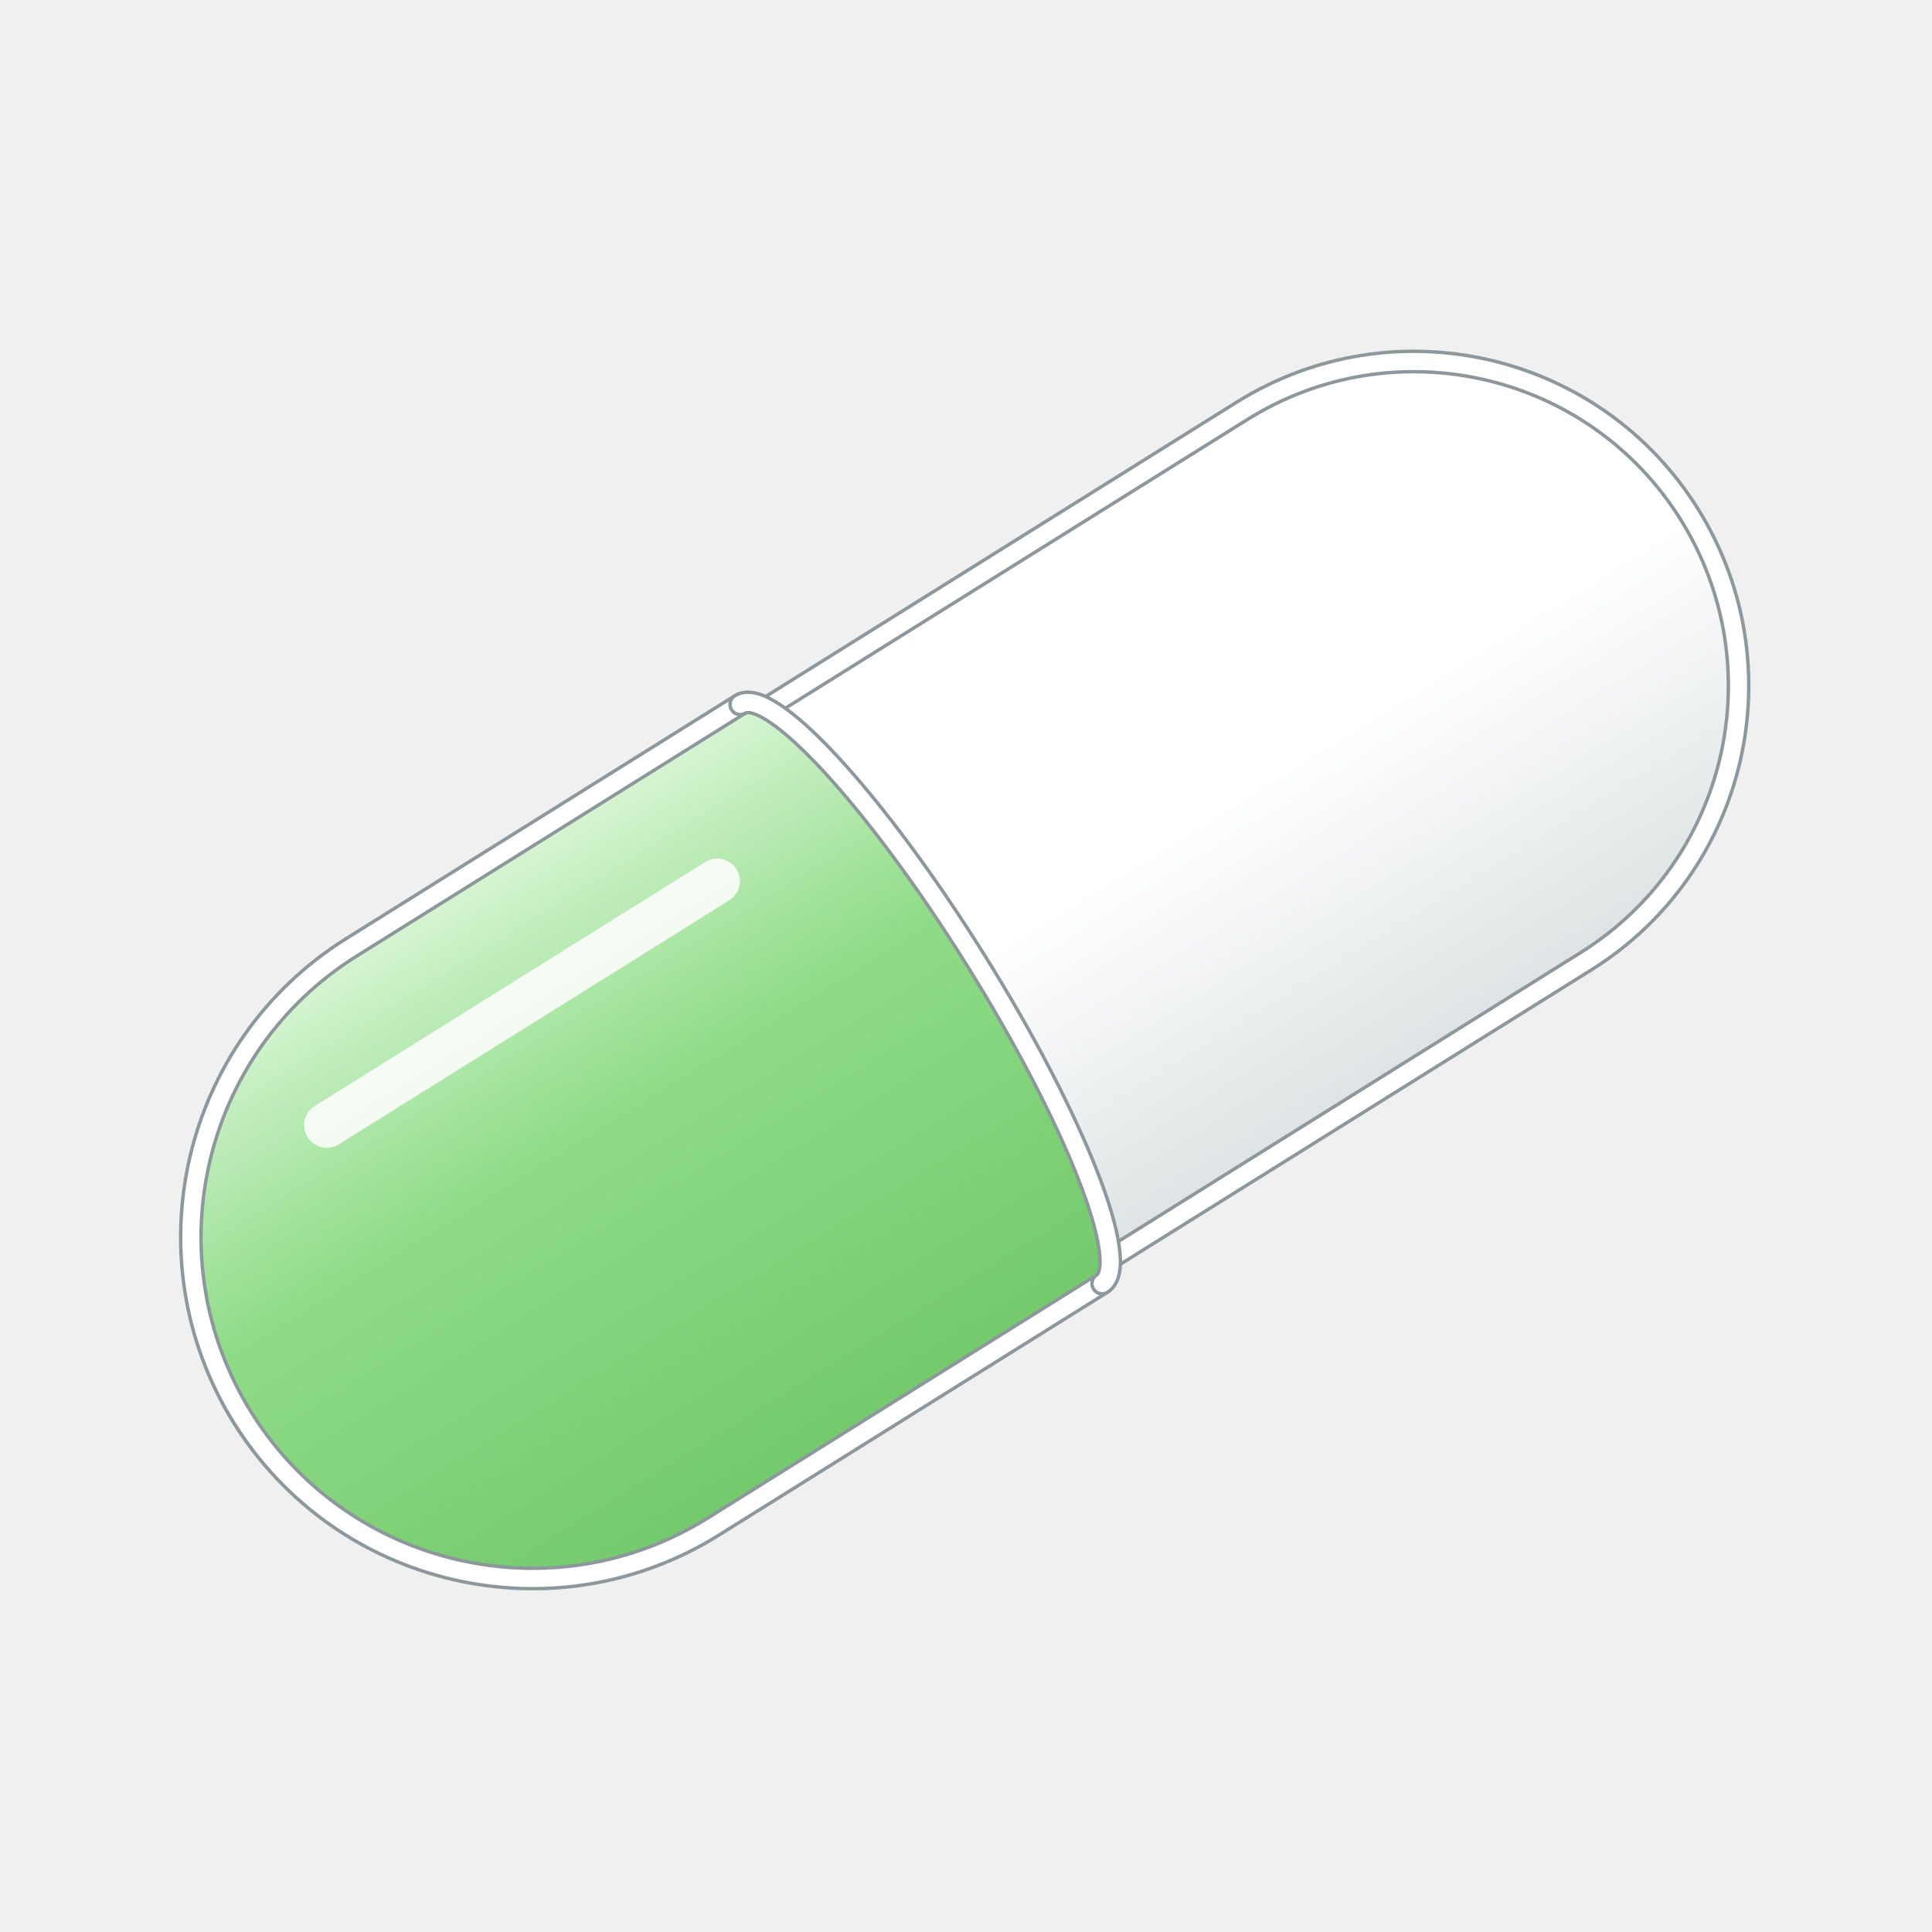
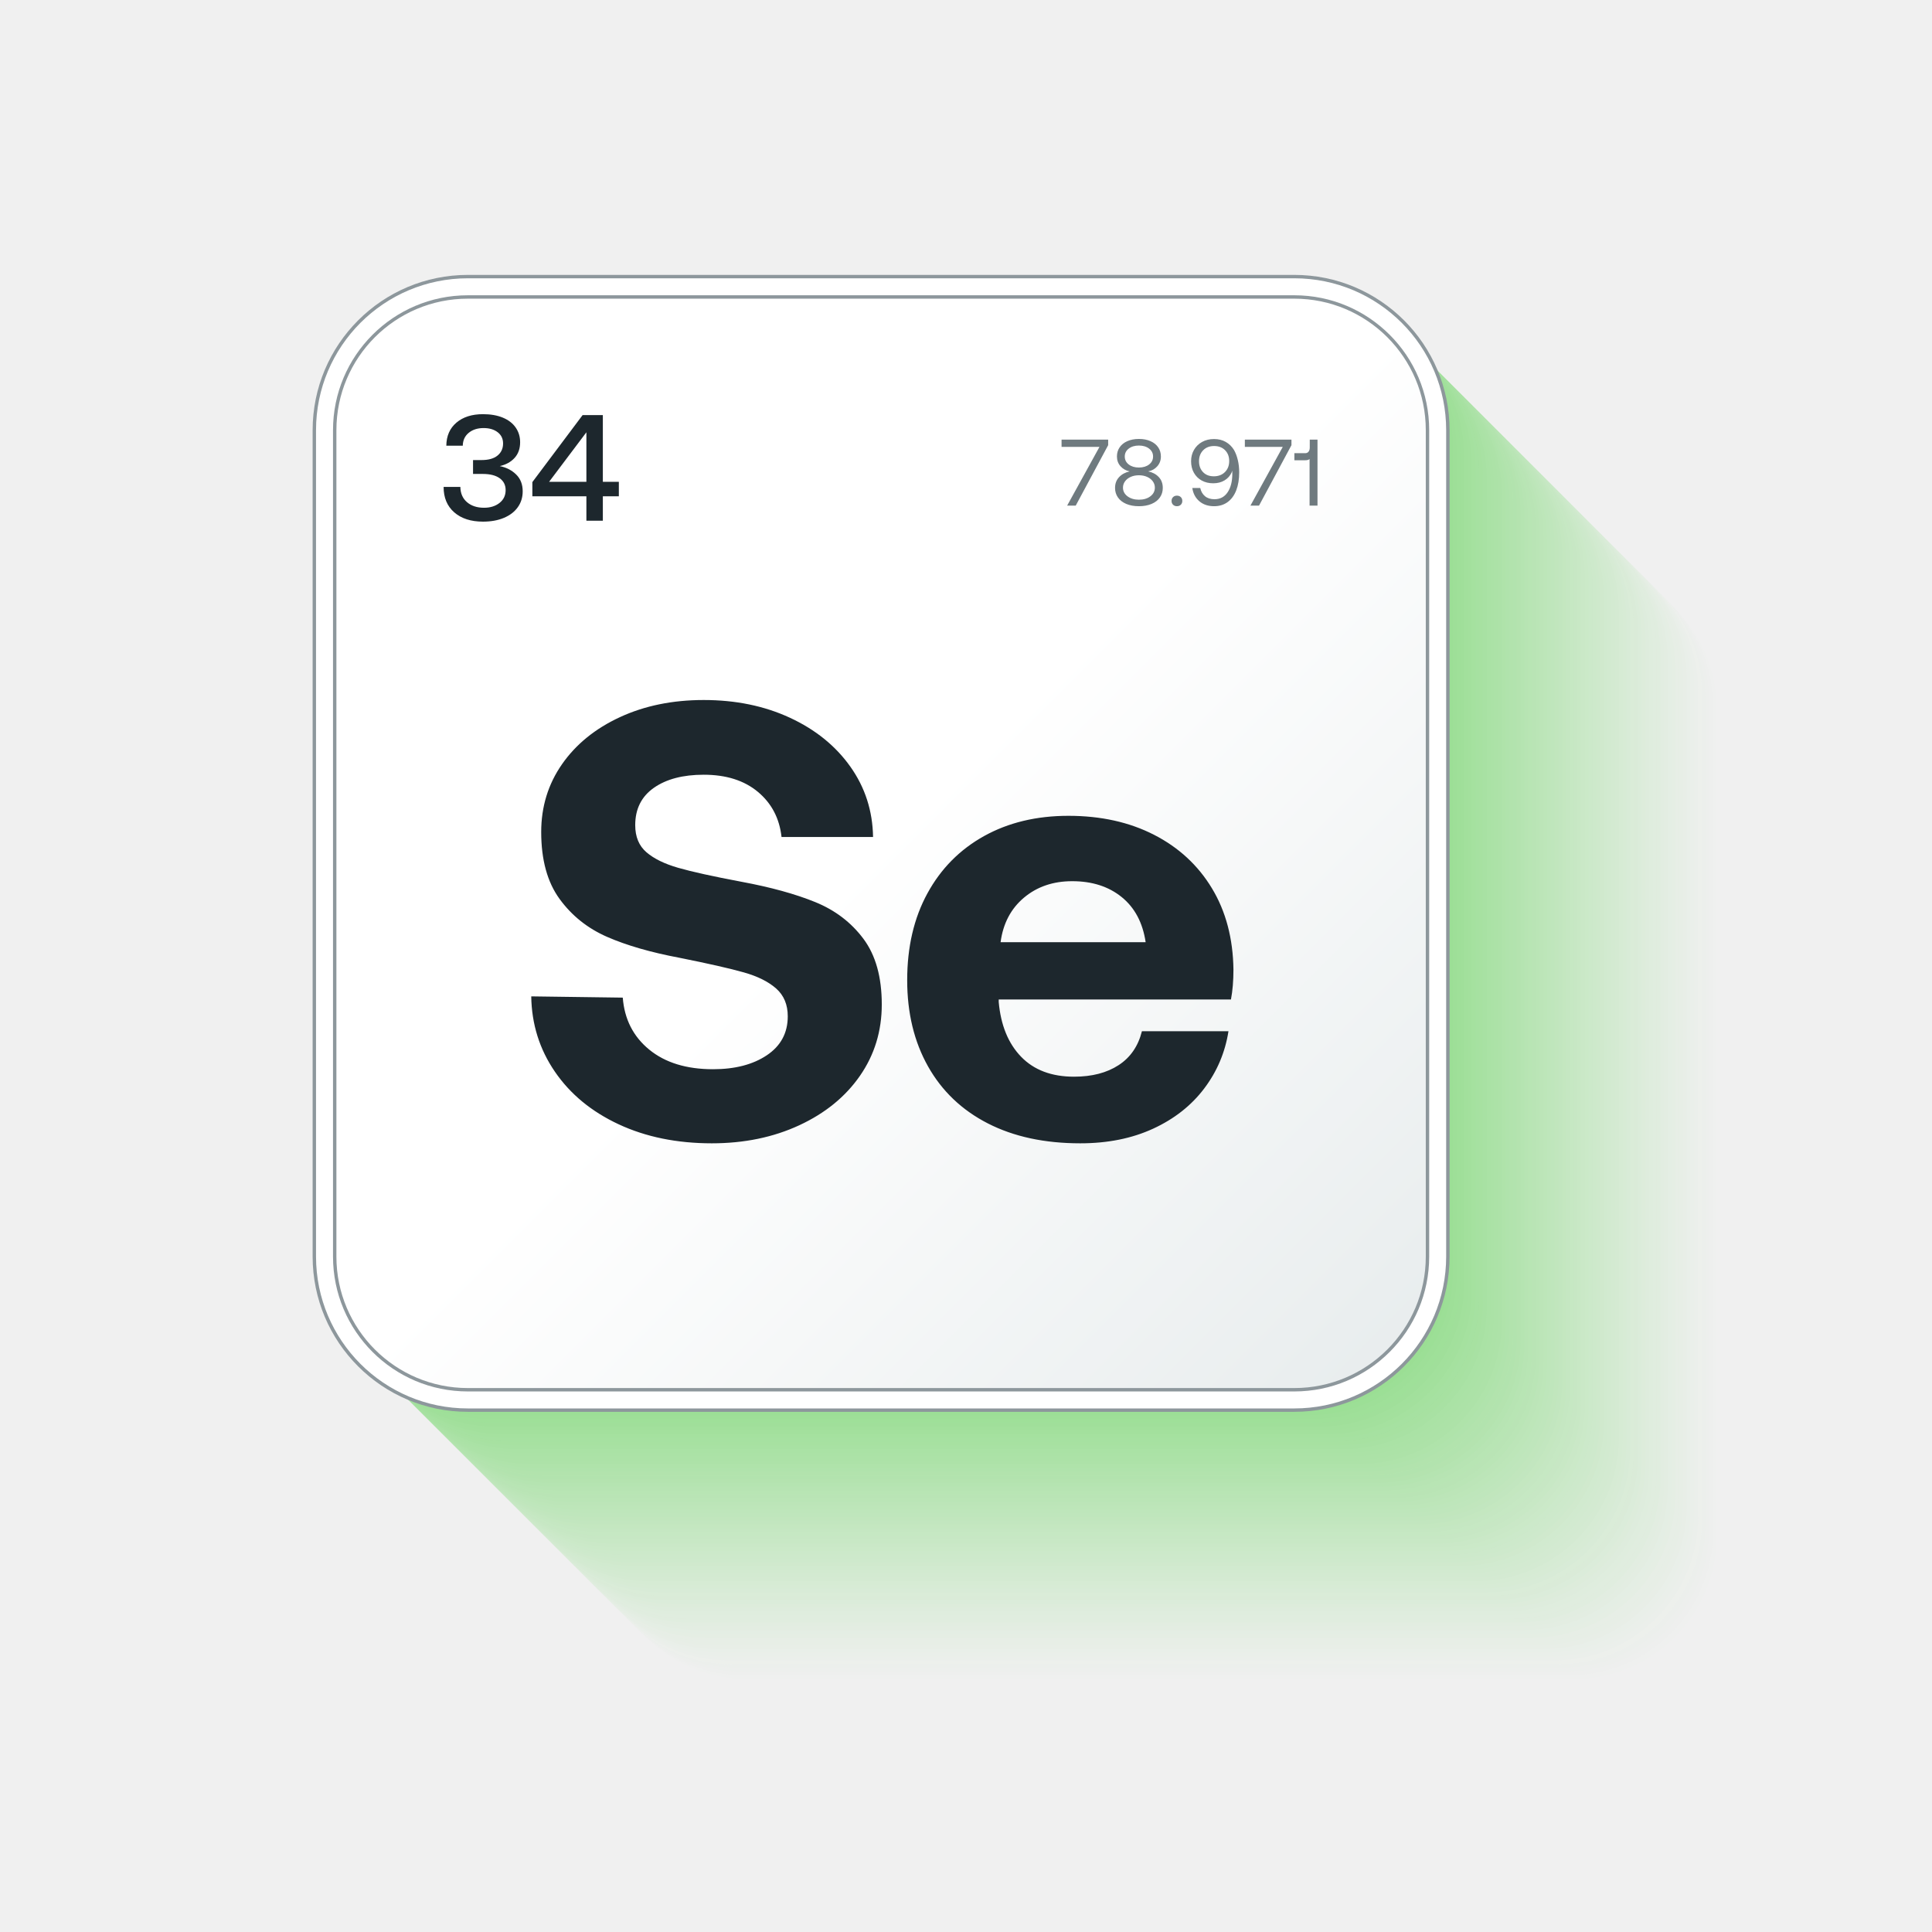
<svg xmlns="http://www.w3.org/2000/svg" viewBox="0 0 1024 1024" width="1024" height="1024">
  <defs>
-     <linearGradient id="body" x1="0" y1="0" x2="0" y2="1">
-       <stop offset="0" stop-color="#ffffff" />
+     <mask id="c0m" maskUnits="userSpaceOnUse" x="0" y="0" width="1024" height="1024">
+       <path d="M 398.0,302.0 H 836.0 A 76.0 76.0 0 0 1 912.0,378.0 V 816.0 A 76.0 76.0 0 0 1 836.0,892.0 H 398.0 A 76.0 76.0 0 0 1 322.0,816.0 V 378.0 A 76.0 76.0 0 0 1 398.0,302.0 Z" fill="rgb(0,0,0)" />
+       <path d="M 396.0,300.0 H 834.0 A 76.0 76.0 0 0 1 910.0,376.0 V 814.0 A 76.0 76.0 0 0 1 834.0,890.0 H 396.0 A 76.0 76.0 0 0 1 320.0,814.0 V 376.0 A 76.0 76.0 0 0 1 396.0,300.0 Z" fill="rgb(2,2,2)" />
+       <path d="M 394.0,298.0 H 832.0 A 76.0 76.0 0 0 1 908.0,374.0 V 812.0 A 76.0 76.0 0 0 1 832.0,888.0 H 394.0 A 76.0 76.0 0 0 1 318.0,812.0 V 374.0 A 76.0 76.0 0 0 1 394.0,298.0 Z" fill="rgb(4,4,4)" />
+       <path d="M 392.0,296.0 H 830.0 A 76.0 76.0 0 0 1 906.0,372.0 V 810.0 A 76.0 76.0 0 0 1 830.0,886.0 H 392.0 A 76.0 76.0 0 0 1 316.0,810.0 V 372.0 A 76.0 76.0 0 0 1 392.0,296.0 Z" fill="rgb(6,6,6)" />
+       <path d="M 390.0,294.0 H 828.0 A 76.0 76.0 0 0 1 904.0,370.0 V 808.0 A 76.0 76.0 0 0 1 828.0,884.0 H 390.0 A 76.0 76.0 0 0 1 314.0,808.0 V 370.0 A 76.0 76.0 0 0 1 390.0,294.0 Z" fill="rgb(8,8,8)" />
+       <path d="M 388.0,292.0 H 826.0 A 76.0 76.0 0 0 1 902.0,368.0 V 806.0 A 76.0 76.0 0 0 1 826.0,882.0 H 388.0 A 76.0 76.0 0 0 1 312.0,806.0 V 368.0 A 76.0 76.0 0 0 1 388.0,292.0 Z" fill="rgb(10,10,10)" />
+       <path d="M 386.0,290.0 H 824.0 A 76.0 76.0 0 0 1 900.0,366.0 V 804.0 A 76.0 76.0 0 0 1 824.0,880.0 H 386.0 A 76.0 76.0 0 0 1 310.0,804.0 V 366.0 A 76.0 76.0 0 0 1 386.0,290.0 Z" fill="rgb(13,13,13)" />
+       <path d="M 384.0,288.0 H 822.0 A 76.0 76.0 0 0 1 898.0,364.0 V 802.0 A 76.0 76.0 0 0 1 822.0,878.0 H 384.0 A 76.0 76.0 0 0 1 308.0,802.0 V 364.0 A 76.0 76.0 0 0 1 384.0,288.0 Z" fill="rgb(15,15,15)" />
+       <path d="M 382.0,286.0 H 820.0 A 76.0 76.0 0 0 1 896.0,362.0 V 800.0 A 76.0 76.0 0 0 1 820.0,876.0 H 382.0 A 76.0 76.0 0 0 1 306.0,800.0 V 362.0 A 76.0 76.0 0 0 1 382.0,286.0 Z" fill="rgb(18,18,18)" />
+       <path d="M 380.0,284.0 H 818.0 A 76.0 76.0 0 0 1 894.0,360.0 V 798.0 A 76.0 76.0 0 0 1 818.0,874.0 H 380.0 A 76.0 76.0 0 0 1 304.0,798.0 V 360.0 A 76.0 76.0 0 0 1 380.0,284.0 Z" fill="rgb(21,21,21)" />
+       <path d="M 378.0,282.0 H 816.0 A 76.0 76.0 0 0 1 892.0,358.0 V 796.0 A 76.0 76.0 0 0 1 816.0,872.0 H 378.0 A 76.0 76.0 0 0 1 302.0,796.0 V 358.0 A 76.0 76.0 0 0 1 378.0,282.0 Z" fill="rgb(23,23,23)" />
+       <path d="M 376.0,280.0 H 814.0 A 76.0 76.0 0 0 1 890.0,356.0 V 794.0 A 76.0 76.0 0 0 1 814.0,870.0 H 376.0 A 76.0 76.0 0 0 1 300.0,794.0 V 356.0 A 76.0 76.0 0 0 1 376.0,280.0 Z" fill="rgb(26,26,26)" />
+       <path d="M 374.0,278.0 H 812.0 A 76.0 76.0 0 0 1 888.0,354.0 V 792.0 A 76.0 76.0 0 0 1 812.0,868.0 H 374.0 A 76.0 76.0 0 0 1 298.0,792.0 V 354.0 A 76.0 76.0 0 0 1 374.0,278.0 Z" fill="rgb(29,29,29)" />
+       <path d="M 372.0,276.0 H 810.0 A 76.0 76.0 0 0 1 886.0,352.0 V 790.0 A 76.0 76.0 0 0 1 810.0,866.0 H 372.0 A 76.0 76.0 0 0 1 296.0,790.0 V 352.0 A 76.0 76.0 0 0 1 372.0,276.0 Z" fill="rgb(31,31,31)" />
+       <path d="M 370.0,274.0 H 808.0 A 76.0 76.0 0 0 1 884.0,350.0 V 788.0 A 76.0 76.0 0 0 1 808.0,864.0 H 370.0 A 76.0 76.0 0 0 1 294.0,788.0 V 350.0 A 76.0 76.0 0 0 1 370.0,274.0 Z" fill="rgb(34,34,34)" />
+       <path d="M 368.0,272.0 H 806.0 A 76.0 76.0 0 0 1 882.0,348.0 V 786.0 A 76.0 76.0 0 0 1 806.0,862.0 H 368.0 A 76.0 76.0 0 0 1 292.0,786.0 V 348.0 A 76.0 76.0 0 0 1 368.0,272.0 Z" fill="rgb(37,37,37)" />
+       <path d="M 366.0,270.0 H 804.0 A 76.0 76.0 0 0 1 880.0,346.0 V 784.0 A 76.0 76.0 0 0 1 804.0,860.0 H 366.0 A 76.0 76.0 0 0 1 290.0,784.0 V 346.0 A 76.0 76.0 0 0 1 366.0,270.0 Z" fill="rgb(40,40,40)" />
+       <path d="M 364.0,268.0 H 802.0 A 76.0 76.0 0 0 1 878.0,344.0 V 782.0 A 76.0 76.0 0 0 1 802.0,858.0 H 364.0 A 76.0 76.0 0 0 1 288.0,782.0 V 344.0 A 76.0 76.0 0 0 1 364.0,268.0 Z" fill="rgb(43,43,43)" />
+       <path d="M 362.0,266.0 H 800.0 A 76.0 76.0 0 0 1 876.0,342.0 V 780.0 A 76.0 76.0 0 0 1 800.0,856.0 H 362.0 A 76.0 76.0 0 0 1 286.0,780.0 V 342.0 A 76.0 76.0 0 0 1 362.0,266.0 Z" fill="rgb(46,46,46)" />
+       <path d="M 360.0,264.0 H 798.0 A 76.0 76.0 0 0 1 874.0,340.0 V 778.0 A 76.0 76.0 0 0 1 798.0,854.0 H 360.0 A 76.0 76.0 0 0 1 284.0,778.0 V 340.0 A 76.0 76.0 0 0 1 360.0,264.0 Z" fill="rgb(48,48,48)" />
+       <path d="M 358.0,262.0 H 796.0 A 76.0 76.0 0 0 1 872.0,338.0 V 776.0 A 76.0 76.0 0 0 1 796.0,852.0 H 358.0 A 76.0 76.0 0 0 1 282.0,776.0 V 338.0 A 76.0 76.0 0 0 1 358.0,262.0 Z" fill="rgb(51,51,51)" />
+       <path d="M 356.0,260.0 H 794.0 A 76.0 76.0 0 0 1 870.0,336.0 V 774.0 A 76.0 76.0 0 0 1 794.0,850.0 H 356.0 A 76.0 76.0 0 0 1 280.0,774.0 V 336.0 A 76.0 76.0 0 0 1 356.0,260.0 Z" fill="rgb(54,54,54)" />
+       <path d="M 354.0,258.0 H 792.0 A 76.0 76.0 0 0 1 868.0,334.0 V 772.0 A 76.0 76.0 0 0 1 792.0,848.0 H 354.0 A 76.0 76.0 0 0 1 278.0,772.0 V 334.0 A 76.0 76.0 0 0 1 354.0,258.0 Z" fill="rgb(57,57,57)" />
+       <path d="M 352.0,256.0 H 790.0 A 76.0 76.0 0 0 1 866.0,332.0 V 770.0 A 76.0 76.0 0 0 1 790.0,846.0 H 352.0 A 76.0 76.0 0 0 1 276.0,770.0 V 332.0 A 76.0 76.0 0 0 1 352.0,256.0 Z" fill="rgb(60,60,60)" />
+       <path d="M 350.0,254.0 H 788.0 A 76.0 76.0 0 0 1 864.0,330.0 V 768.0 A 76.0 76.0 0 0 1 788.0,844.0 H 350.0 A 76.0 76.0 0 0 1 274.0,768.0 V 330.0 A 76.0 76.0 0 0 1 350.0,254.0 Z" fill="rgb(63,63,63)" />
+       <path d="M 348.0,252.0 H 786.0 A 76.0 76.0 0 0 1 862.0,328.0 V 766.0 A 76.0 76.0 0 0 1 786.0,842.0 H 348.0 A 76.0 76.0 0 0 1 272.0,766.0 V 328.0 A 76.0 76.0 0 0 1 348.0,252.0 Z" fill="rgb(66,66,66)" />
+       <path d="M 346.0,250.0 H 784.0 A 76.0 76.0 0 0 1 860.0,326.0 V 764.0 A 76.0 76.0 0 0 1 784.0,840.0 H 346.0 A 76.0 76.0 0 0 1 270.0,764.0 V 326.0 A 76.0 76.0 0 0 1 346.0,250.0 Z" fill="rgb(69,69,69)" />
+       <path d="M 344.0,248.0 H 782.0 A 76.0 76.0 0 0 1 858.0,324.0 V 762.0 A 76.0 76.0 0 0 1 782.0,838.0 H 344.0 A 76.0 76.0 0 0 1 268.0,762.0 V 324.0 A 76.0 76.0 0 0 1 344.0,248.0 Z" fill="rgb(73,73,73)" />
+       <path d="M 342.0,246.0 H 780.0 A 76.0 76.0 0 0 1 856.0,322.0 V 760.0 A 76.0 76.0 0 0 1 780.0,836.0 H 342.0 A 76.0 76.0 0 0 1 266.0,760.0 V 322.0 A 76.0 76.0 0 0 1 342.0,246.0 Z" fill="rgb(76,76,76)" />
+       <path d="M 340.0,244.0 H 778.0 A 76.0 76.0 0 0 1 854.0,320.0 V 758.0 A 76.0 76.0 0 0 1 778.0,834.0 H 340.0 A 76.0 76.0 0 0 1 264.0,758.0 V 320.0 A 76.0 76.0 0 0 1 340.0,244.0 Z" fill="rgb(79,79,79)" />
+       <path d="M 338.0,242.0 H 776.0 A 76.0 76.0 0 0 1 852.0,318.0 V 756.0 A 76.0 76.0 0 0 1 776.0,832.0 H 338.0 A 76.0 76.0 0 0 1 262.0,756.0 V 318.0 A 76.0 76.0 0 0 1 338.0,242.0 Z" fill="rgb(82,82,82)" />
+       <path d="M 336.0,240.0 H 774.0 A 76.0 76.0 0 0 1 850.0,316.0 V 754.0 A 76.0 76.0 0 0 1 774.0,830.0 H 336.0 A 76.0 76.0 0 0 1 260.0,754.0 V 316.0 A 76.0 76.0 0 0 1 336.0,240.0 Z" fill="rgb(85,85,85)" />
+       <path d="M 334.0,238.0 H 772.0 A 76.0 76.0 0 0 1 848.0,314.0 V 752.0 A 76.0 76.0 0 0 1 772.0,828.0 H 334.0 A 76.0 76.0 0 0 1 258.0,752.0 V 314.0 A 76.0 76.0 0 0 1 334.0,238.0 Z" fill="rgb(88,88,88)" />
+       <path d="M 332.0,236.0 H 770.0 A 76.0 76.0 0 0 1 846.0,312.0 V 750.0 A 76.0 76.0 0 0 1 770.0,826.0 H 332.0 A 76.0 76.0 0 0 1 256.0,750.0 V 312.0 A 76.0 76.0 0 0 1 332.0,236.0 Z" fill="rgb(91,91,91)" />
+       <path d="M 330.0,234.0 H 768.0 A 76.0 76.0 0 0 1 844.0,310.0 V 748.0 A 76.0 76.0 0 0 1 768.0,824.0 H 330.0 A 76.0 76.0 0 0 1 254.0,748.0 V 310.0 A 76.0 76.0 0 0 1 330.0,234.0 Z" fill="rgb(95,95,95)" />
+       <path d="M 328.0,232.0 H 766.0 A 76.0 76.0 0 0 1 842.0,308.0 V 746.0 A 76.0 76.0 0 0 1 766.0,822.0 H 328.0 A 76.0 76.0 0 0 1 252.0,746.0 V 308.0 A 76.0 76.0 0 0 1 328.0,232.0 Z" fill="rgb(98,98,98)" />
+       <path d="M 326.0,230.0 H 764.0 A 76.0 76.0 0 0 1 840.0,306.0 V 744.0 A 76.0 76.0 0 0 1 764.0,820.0 H 326.0 A 76.0 76.0 0 0 1 250.0,744.0 V 306.0 A 76.0 76.0 0 0 1 326.0,230.0 Z" fill="rgb(101,101,101)" />
+       <path d="M 324.0,228.0 H 762.0 A 76.0 76.0 0 0 1 838.0,304.0 V 742.0 A 76.0 76.0 0 0 1 762.0,818.0 H 324.0 A 76.0 76.0 0 0 1 248.0,742.0 V 304.0 A 76.0 76.0 0 0 1 324.0,228.0 Z" fill="rgb(104,104,104)" />
+       <path d="M 322.0,226.0 H 760.0 A 76.0 76.0 0 0 1 836.0,302.0 V 740.0 A 76.0 76.0 0 0 1 760.0,816.0 H 322.0 A 76.0 76.0 0 0 1 246.0,740.0 V 302.0 A 76.0 76.0 0 0 1 322.0,226.0 Z" fill="rgb(108,108,108)" />
+       <path d="M 320.0,224.0 H 758.0 A 76.0 76.0 0 0 1 834.0,300.0 V 738.0 A 76.0 76.0 0 0 1 758.0,814.0 H 320.0 A 76.0 76.0 0 0 1 244.0,738.0 V 300.0 A 76.0 76.0 0 0 1 320.0,224.0 Z" fill="rgb(111,111,111)" />
+       <path d="M 318.0,222.0 H 756.0 A 76.0 76.0 0 0 1 832.0,298.0 V 736.0 A 76.0 76.0 0 0 1 756.0,812.0 H 318.0 A 76.0 76.0 0 0 1 242.0,736.0 V 298.0 A 76.0 76.0 0 0 1 318.0,222.0 Z" fill="rgb(114,114,114)" />
+       <path d="M 316.0,220.0 H 754.0 A 76.0 76.0 0 0 1 830.0,296.0 V 734.0 A 76.0 76.0 0 0 1 754.0,810.0 H 316.0 A 76.0 76.0 0 0 1 240.0,734.0 V 296.0 A 76.0 76.0 0 0 1 316.0,220.0 Z" fill="rgb(117,117,117)" />
+       <path d="M 314.0,218.0 H 752.0 A 76.0 76.0 0 0 1 828.0,294.0 V 732.0 A 76.0 76.0 0 0 1 752.0,808.0 H 314.0 A 76.0 76.0 0 0 1 238.0,732.0 V 294.0 A 76.0 76.0 0 0 1 314.0,218.0 Z" fill="rgb(121,121,121)" />
+       <path d="M 312.0,216.0 H 750.0 A 76.0 76.0 0 0 1 826.0,292.0 V 730.0 A 76.0 76.0 0 0 1 750.0,806.0 H 312.0 A 76.0 76.0 0 0 1 236.0,730.0 V 292.0 A 76.0 76.0 0 0 1 312.0,216.0 Z" fill="rgb(124,124,124)" />
+       <path d="M 310.0,214.0 H 748.0 A 76.0 76.0 0 0 1 824.0,290.0 V 728.0 A 76.0 76.0 0 0 1 748.0,804.0 H 310.0 A 76.0 76.0 0 0 1 234.0,728.0 V 290.0 A 76.0 76.0 0 0 1 310.0,214.0 Z" fill="rgb(127,127,127)" />
+       <path d="M 308.0,212.0 H 746.0 A 76.0 76.0 0 0 1 822.0,288.0 V 726.0 A 76.0 76.0 0 0 1 746.0,802.0 H 308.0 A 76.0 76.0 0 0 1 232.0,726.0 V 288.0 A 76.0 76.0 0 0 1 308.0,212.0 Z" fill="rgb(131,131,131)" />
+       <path d="M 306.0,210.0 H 744.0 A 76.0 76.0 0 0 1 820.0,286.0 V 724.0 A 76.0 76.0 0 0 1 744.0,800.0 H 306.0 A 76.0 76.0 0 0 1 230.0,724.0 V 286.0 A 76.0 76.0 0 0 1 306.0,210.0 Z" fill="rgb(134,134,134)" />
+       <path d="M 304.0,208.0 H 742.0 A 76.0 76.0 0 0 1 818.0,284.0 V 722.0 A 76.0 76.0 0 0 1 742.0,798.0 H 304.0 A 76.0 76.0 0 0 1 228.0,722.0 V 284.0 A 76.0 76.0 0 0 1 304.0,208.0 Z" fill="rgb(137,137,137)" />
+       <path d="M 302.0,206.0 H 740.0 A 76.0 76.0 0 0 1 816.0,282.0 V 720.0 A 76.0 76.0 0 0 1 740.0,796.0 H 302.0 A 76.0 76.0 0 0 1 226.0,720.0 V 282.0 A 76.0 76.0 0 0 1 302.0,206.0 Z" fill="rgb(141,141,141)" />
+       <path d="M 300.0,204.0 H 738.0 A 76.0 76.0 0 0 1 814.0,280.0 V 718.0 A 76.0 76.0 0 0 1 738.0,794.0 H 300.0 A 76.0 76.0 0 0 1 224.0,718.0 V 280.0 A 76.0 76.0 0 0 1 300.0,204.0 Z" fill="rgb(144,144,144)" />
+       <path d="M 298.0,202.0 H 736.0 A 76.0 76.0 0 0 1 812.0,278.0 V 716.0 A 76.0 76.0 0 0 1 736.0,792.0 H 298.0 A 76.0 76.0 0 0 1 222.0,716.0 V 278.0 A 76.0 76.0 0 0 1 298.0,202.0 Z" fill="rgb(147,147,147)" />
+       <path d="M 296.0,200.0 H 734.0 A 76.0 76.0 0 0 1 810.0,276.0 V 714.0 A 76.0 76.0 0 0 1 734.0,790.0 H 296.0 A 76.0 76.0 0 0 1 220.0,714.0 V 276.0 A 76.0 76.0 0 0 1 296.0,200.0 Z" fill="rgb(151,151,151)" />
+       <path d="M 294.0,198.0 H 732.0 A 76.0 76.0 0 0 1 808.0,274.0 V 712.0 A 76.0 76.0 0 0 1 732.0,788.0 H 294.0 A 76.0 76.0 0 0 1 218.0,712.0 V 274.0 A 76.0 76.0 0 0 1 294.0,198.0 Z" fill="rgb(154,154,154)" />
+       <path d="M 292.0,196.0 H 730.0 A 76.0 76.0 0 0 1 806.0,272.0 V 710.0 A 76.0 76.0 0 0 1 730.0,786.0 H 292.0 A 76.0 76.0 0 0 1 216.0,710.0 V 272.0 A 76.0 76.0 0 0 1 292.0,196.0 Z" fill="rgb(158,158,158)" />
+       <path d="M 290.0,194.0 H 728.0 A 76.0 76.0 0 0 1 804.0,270.0 V 708.0 A 76.0 76.0 0 0 1 728.0,784.0 H 290.0 A 76.0 76.0 0 0 1 214.0,708.0 V 270.0 A 76.0 76.0 0 0 1 290.0,194.0 Z" fill="rgb(161,161,161)" />
+       <path d="M 288.0,192.0 H 726.0 A 76.0 76.0 0 0 1 802.0,268.0 V 706.0 A 76.0 76.0 0 0 1 726.0,782.0 H 288.0 A 76.0 76.0 0 0 1 212.0,706.0 V 268.0 A 76.0 76.0 0 0 1 288.0,192.0 Z" fill="rgb(164,164,164)" />
+       <path d="M 286.0,190.0 H 724.0 A 76.0 76.0 0 0 1 800.0,266.0 V 704.0 A 76.0 76.0 0 0 1 724.0,780.0 H 286.0 A 76.0 76.0 0 0 1 210.0,704.0 V 266.0 A 76.0 76.0 0 0 1 286.0,190.0 Z" fill="rgb(168,168,168)" />
+       <path d="M 284.0,188.0 H 722.0 A 76.0 76.0 0 0 1 798.0,264.0 V 702.0 A 76.0 76.0 0 0 1 722.0,778.0 H 284.0 A 76.0 76.0 0 0 1 208.0,702.0 V 264.0 A 76.0 76.0 0 0 1 284.0,188.0 Z" fill="rgb(171,171,171)" />
+       <path d="M 282.0,186.0 H 720.0 A 76.0 76.0 0 0 1 796.0,262.0 V 700.0 A 76.0 76.0 0 0 1 720.0,776.0 H 282.0 A 76.0 76.0 0 0 1 206.0,700.0 V 262.0 A 76.0 76.0 0 0 1 282.0,186.0 Z" fill="rgb(175,175,175)" />
+       <path d="M 280.0,184.0 H 718.0 A 76.0 76.0 0 0 1 794.0,260.0 V 698.0 A 76.0 76.0 0 0 1 718.0,774.0 H 280.0 A 76.0 76.0 0 0 1 204.0,698.0 V 260.0 A 76.0 76.0 0 0 1 280.0,184.0 Z" fill="rgb(178,178,178)" />
+       <path d="M 278.0,182.0 H 716.0 A 76.0 76.0 0 0 1 792.0,258.0 V 696.0 A 76.0 76.0 0 0 1 716.0,772.0 H 278.0 A 76.0 76.0 0 0 1 202.0,696.0 V 258.0 A 76.0 76.0 0 0 1 278.0,182.0 Z" fill="rgb(182,182,182)" />
+       <path d="M 276.0,180.0 H 714.0 A 76.0 76.0 0 0 1 790.0,256.0 V 694.0 A 76.0 76.0 0 0 1 714.0,770.0 H 276.0 A 76.0 76.0 0 0 1 200.0,694.0 V 256.0 A 76.0 76.0 0 0 1 276.0,180.0 Z" fill="rgb(185,185,185)" />
+       <path d="M 274.0,178.0 H 712.0 A 76.0 76.0 0 0 1 788.0,254.0 V 692.0 A 76.0 76.0 0 0 1 712.0,768.0 H 274.0 A 76.0 76.0 0 0 1 198.0,692.0 V 254.0 A 76.0 76.0 0 0 1 274.0,178.0 Z" fill="rgb(189,189,189)" />
+       <path d="M 272.0,176.0 H 710.0 A 76.0 76.0 0 0 1 786.0,252.0 V 690.0 A 76.0 76.0 0 0 1 710.0,766.0 H 272.0 A 76.0 76.0 0 0 1 196.0,690.0 V 252.0 A 76.0 76.0 0 0 1 272.0,176.0 Z" fill="rgb(192,192,192)" />
+       <path d="M 270.0,174.0 H 708.0 A 76.0 76.0 0 0 1 784.0,250.0 V 688.0 A 76.0 76.0 0 0 1 708.0,764.0 H 270.0 A 76.0 76.0 0 0 1 194.0,688.0 V 250.0 A 76.0 76.0 0 0 1 270.0,174.0 Z" fill="rgb(196,196,196)" />
+       <path d="M 268.0,172.0 H 706.0 A 76.0 76.0 0 0 1 782.0,248.0 V 686.0 A 76.0 76.0 0 0 1 706.0,762.0 H 268.0 A 76.0 76.0 0 0 1 192.0,686.0 V 248.0 A 76.0 76.0 0 0 1 268.0,172.0 Z" fill="rgb(199,199,199)" />
+       <path d="M 266.0,170.0 H 704.0 A 76.0 76.0 0 0 1 780.0,246.0 V 684.0 A 76.0 76.0 0 0 1 704.0,760.0 H 266.0 A 76.0 76.0 0 0 1 190.0,684.0 V 246.0 A 76.0 76.0 0 0 1 266.0,170.0 Z" fill="rgb(203,203,203)" />
+       <path d="M 264.0,168.0 H 702.0 A 76.0 76.0 0 0 1 778.0,244.0 V 682.0 A 76.0 76.0 0 0 1 702.0,758.0 H 264.0 A 76.0 76.0 0 0 1 188.0,682.0 V 244.0 A 76.0 76.0 0 0 1 264.0,168.0 Z" fill="rgb(206,206,206)" />
+       <path d="M 262.0,166.0 H 700.0 A 76.0 76.0 0 0 1 776.0,242.0 V 680.0 A 76.0 76.0 0 0 1 700.0,756.0 H 262.0 A 76.0 76.0 0 0 1 186.0,680.0 V 242.0 A 76.0 76.0 0 0 1 262.0,166.0 Z" fill="rgb(210,210,210)" />
+       <path d="M 260.0,164.0 H 698.0 A 76.0 76.0 0 0 1 774.0,240.0 V 678.0 A 76.0 76.0 0 0 1 698.0,754.0 H 260.0 A 76.0 76.0 0 0 1 184.0,678.0 V 240.0 A 76.0 76.0 0 0 1 260.0,164.0 Z" fill="rgb(214,214,214)" />
+       <path d="M 258.0,162.0 H 696.0 A 76.0 76.0 0 0 1 772.0,238.0 V 676.0 A 76.0 76.0 0 0 1 696.0,752.0 H 258.0 A 76.0 76.0 0 0 1 182.0,676.0 V 238.0 A 76.0 76.0 0 0 1 258.0,162.0 Z" fill="rgb(217,217,217)" />
+       <path d="M 256.0,160.0 H 694.0 A 76.0 76.0 0 0 1 770.0,236.0 V 674.0 A 76.0 76.0 0 0 1 694.0,750.0 H 256.0 A 76.0 76.0 0 0 1 180.0,674.0 V 236.0 A 76.0 76.0 0 0 1 256.0,160.0 Z" fill="rgb(221,221,221)" />
+       <path d="M 254.0,158.0 H 692.0 A 76.0 76.0 0 0 1 768.0,234.0 V 672.0 A 76.0 76.0 0 0 1 692.0,748.0 H 254.0 A 76.0 76.0 0 0 1 178.0,672.0 V 234.0 A 76.0 76.0 0 0 1 254.0,158.0 Z" fill="rgb(224,224,224)" />
+       <path d="M 252.0,156.0 H 690.0 A 76.0 76.0 0 0 1 766.0,232.0 V 670.0 A 76.0 76.0 0 0 1 690.0,746.0 H 252.0 A 76.0 76.0 0 0 1 176.0,670.0 V 232.0 A 76.0 76.0 0 0 1 252.0,156.0 Z" fill="rgb(228,228,228)" />
+       <path d="M 250.0,154.0 H 688.0 A 76.0 76.0 0 0 1 764.0,230.0 V 668.0 A 76.0 76.0 0 0 1 688.0,744.0 H 250.0 A 76.0 76.0 0 0 1 174.0,668.0 V 230.0 A 76.0 76.0 0 0 1 250.0,154.0 Z" fill="rgb(231,231,231)" />
+     </mask>
+     <linearGradient id="c0f" x1="0" y1="0" x2="1" y2="1">
      <stop offset=".5" stop-color="#ffffff" />
-       <stop offset="1" stop-color="#dde3e4" />
-     </linearGradient>
-     <linearGradient id="cap" x1="0" y1="0" x2="0" y2="1">
-       <stop offset="0" stop-color="#d8f5d4" />
-       <stop offset=".4" stop-color="#8fdc88" />
-       <stop offset="1" stop-color="#74c96d" />
+       <stop offset="1" stop-color="#e6ebec" />
    </linearGradient>
  </defs>
-   <g transform="translate(512 512) rotate(-32)">
-     <path d="M -280,-172 L 280,-172 A 172 172 0 0 1 280,172 L -280,172 A 172 172 0 0 1 -280,-172 Z" fill="url(#body)" />
-     <path d="M -280,-172 L 280,-172 A 172 172 0 0 1 280,172 L -280,172 A 172 172 0 0 1 -280,-172 Z" fill="none" stroke="#8d979c" stroke-width="12.6" stroke-linecap="round" stroke-linejoin="round" />
-     <path d="M -280,-172 L 280,-172 A 172 172 0 0 1 280,172 L -280,172 A 172 172 0 0 1 -280,-172 Z" fill="none" stroke="#ffffff" stroke-width="9.0" stroke-linecap="round" stroke-linejoin="round" />
-     <path d="M -28,-181 L -271,-181 A 181 181 0 0 0 -271,181 L -28,181 A 34 181 0 0 0 -28,-181 Z" fill="url(#cap)" />
-     <line x1="-332" y1="-108" x2="-88" y2="-108" stroke="#ffffff" stroke-opacity="0.85" stroke-width="24" stroke-linecap="round" />
-     <path d="M -28,-181 L -271,-181 A 181 181 0 0 0 -271,181 L -28,181" fill="none" stroke="#8d979c" stroke-width="12.6" stroke-linecap="round" stroke-linejoin="round" />
-     <path d="M -28,-181 L -271,-181 A 181 181 0 0 0 -271,181 L -28,181" fill="none" stroke="#ffffff" stroke-width="9.0" stroke-linecap="round" stroke-linejoin="round" />
-     <path d="M -28,-181 A 34 181 0 0 1 -28,181" fill="none" stroke="#8d979c" stroke-width="12.6" stroke-linecap="round" stroke-linejoin="round" />
-     <path d="M -28,-181 A 34 181 0 0 1 -28,181" fill="none" stroke="#ffffff" stroke-width="9.0" stroke-linecap="round" stroke-linejoin="round" />
-   </g>
+   <rect width="1024" height="1024" fill="#8fdc88" mask="url(#c0m)" />
+   <path d="M 248.0,152.0 H 686.0 A 76.0 76.0 0 0 1 762.0,228.0 V 666.0 A 76.0 76.0 0 0 1 686.0,742.0 H 248.0 A 76.0 76.0 0 0 1 172.0,666.0 V 228.0 A 76.0 76.0 0 0 1 248.0,152.0 Z" fill="url(#c0f)" />
+   <path d="M 248.0,152.0 H 686.0 A 76.0 76.0 0 0 1 762.0,228.0 V 666.0 A 76.0 76.0 0 0 1 686.0,742.0 H 248.0 A 76.0 76.0 0 0 1 172.0,666.0 V 228.0 A 76.0 76.0 0 0 1 248.0,152.0 Z" fill="none" stroke="#8d979c" stroke-width="12.6" stroke-linejoin="round" />
+   <path d="M 248.0,152.0 H 686.0 A 76.0 76.0 0 0 1 762.0,228.0 V 666.0 A 76.0 76.0 0 0 1 686.0,742.0 H 248.0 A 76.0 76.0 0 0 1 172.0,666.0 V 228.0 A 76.0 76.0 0 0 1 248.0,152.0 Z" fill="none" stroke="#ffffff" stroke-width="9.0" stroke-linejoin="round" />
+   <path d="M273.56 251.48C271.24 249.213 268.347 247.733 264.88 247.04C268.187 246.293 270.813 244.84 272.76 242.68C274.707 240.52 275.68 237.76 275.68 234.4C275.68 231.467 274.893 228.867 273.32 226.6C271.747 224.333 269.48 222.587 266.52 221.36C263.56 220.133 260.053 219.52 256.0 219.52C250.133 219.52 245.44 221.013 241.92 224.0C238.4 226.987 236.613 231.067 236.56 236.24H245.28C245.333 233.36 246.387 231.08 248.44 229.4C250.493 227.72 253.12 226.88 256.32 226.88C259.36 226.88 261.84 227.613 263.76 229.08C265.68 230.547 266.64 232.533 266.64 235.04C266.64 237.707 265.667 239.84 263.72 241.44C261.773 243.04 258.96 243.84 255.28 243.84H250.72V251.2H255.84C259.733 251.2 262.733 251.96 264.84 253.48C266.947 255.0 268.0 257.093 268.0 259.76C268.0 262.587 266.92 264.853 264.76 266.56C262.6 268.267 259.867 269.12 256.56 269.12C252.827 269.12 249.813 268.133 247.52 266.16C245.227 264.187 244.053 261.493 244.0 258.08H235.12C235.12 263.787 237.0 268.28 240.76 271.56C244.52 274.84 249.6 276.48 256.0 276.48C260.213 276.48 263.907 275.813 267.08 274.48C270.253 273.147 272.707 271.267 274.44 268.84C276.173 266.413 277.04 263.6 277.04 260.4C277.04 256.72 275.88 253.747 273.56 251.48Z M282.16 255.52V263.04H310.8V276.0H319.52V263.04H328.0V255.36H319.52V220.0H308.8ZM291.04 255.36 310.8 229.12V255.36Z" fill="#1d272d" />
+   <path d="M562.65 233.0V236.85H582.75L565.6 268.0H570.15L587.35 235.95V233.0Z M614.15 252.825C612.717 251.308 610.85 250.317 608.55 249.85C610.517 249.483 612.133 248.575 613.4 247.125C614.667 245.675 615.3 243.95 615.3 241.95C615.3 240.117 614.825 238.5 613.875 237.1C612.925 235.7 611.567 234.608 609.8 233.825C608.033 233.042 605.983 232.65 603.65 232.65C601.317 232.65 599.267 233.042 597.5 233.825C595.733 234.608 594.375 235.7 593.425 237.1C592.475 238.5 592.0 240.117 592.0 241.95C592.0 243.983 592.633 245.708 593.9 247.125C595.167 248.542 596.783 249.45 598.75 249.85C596.45 250.35 594.583 251.358 593.15 252.875C591.717 254.392 591.0 256.3 591.0 258.6C591.0 260.5 591.508 262.183 592.525 263.65C593.542 265.117 595.008 266.258 596.925 267.075C598.842 267.892 601.083 268.3 603.65 268.3C606.217 268.3 608.458 267.892 610.375 267.075C612.292 266.258 613.758 265.117 614.775 263.65C615.792 262.183 616.3 260.5 616.3 258.6C616.3 256.267 615.583 254.342 614.15 252.825ZM598.25 246.175C596.85 245.092 596.15 243.683 596.15 241.95C596.15 240.25 596.85 238.858 598.25 237.775C599.65 236.692 601.45 236.15 603.65 236.15C605.85 236.15 607.65 236.692 609.05 237.775C610.45 238.858 611.15 240.25 611.15 241.95C611.15 243.683 610.45 245.092 609.05 246.175C607.65 247.258 605.85 247.8 603.65 247.8C601.45 247.8 599.65 247.258 598.25 246.175ZM609.725 263.05C608.142 264.25 606.117 264.85 603.65 264.85C601.217 264.85 599.2 264.25 597.6 263.05C596.0 261.85 595.2 260.317 595.2 258.45C595.2 257.217 595.567 256.1 596.3 255.1C597.033 254.1 598.042 253.317 599.325 252.75C600.608 252.183 602.05 251.9 603.65 251.9C605.25 251.9 606.692 252.183 607.975 252.75C609.258 253.317 610.267 254.1 611.0 255.1C611.733 256.1 612.1 257.217 612.1 258.45C612.1 260.317 611.308 261.85 609.725 263.05Z M621.75 263.475C621.217 263.992 620.95 264.667 620.95 265.5C620.95 266.333 621.217 267.008 621.75 267.525C622.283 268.042 622.967 268.3 623.8 268.3C624.633 268.3 625.317 268.042 625.85 267.525C626.383 267.008 626.65 266.333 626.65 265.5C626.65 264.667 626.383 263.992 625.85 263.475C625.317 262.958 624.633 262.7 623.8 262.7C622.967 262.7 622.283 262.958 621.75 263.475Z M656.075 243.85C655.592 241.817 654.917 240.033 654.05 238.5C652.917 236.667 651.458 235.242 649.675 234.225C647.892 233.208 645.817 232.7 643.45 232.7C641.083 232.7 638.983 233.208 637.15 234.225C635.317 235.242 633.883 236.642 632.85 238.425C631.817 240.208 631.3 242.217 631.3 244.45C631.3 246.783 631.8 248.833 632.8 250.6C633.8 252.367 635.183 253.733 636.95 254.7C638.717 255.667 640.75 256.15 643.05 256.15C645.35 256.15 647.35 255.633 649.05 254.6C650.75 253.567 652 252.167 652.8 250.4C652.9 250.2 653 249.883 653.1 249.45L653.15 251.15C653.15 255.183 652.325 258.433 650.675 260.9C649.025 263.367 646.7 264.6 643.7 264.6C641.633 264.6 639.958 264.067 638.675 263.0C637.392 261.933 636.55 260.483 636.15 258.65H631.95C632.383 261.583 633.625 263.925 635.675 265.675C637.725 267.425 640.333 268.3 643.5 268.3C646.267 268.3 648.65 267.575 650.65 266.125C652.65 264.675 654.175 262.6 655.225 259.9C656.275 257.2 656.8 254.017 656.8 250.35C656.8 248.05 656.558 245.883 656.075 243.85ZM637.625 250.225C636.208 248.742 635.5 246.817 635.5 244.45C635.5 242.083 636.233 240.15 637.7 238.65C639.167 237.15 641.1 236.4 643.5 236.4C645.9 236.4 647.833 237.133 649.3 238.6C650.767 240.067 651.5 241.983 651.5 244.35C651.5 246.75 650.75 248.7 649.25 250.2C647.75 251.7 645.783 252.45 643.35 252.45C640.95 252.45 639.042 251.708 637.625 250.225Z M659.8 233.0V236.85H679.9L662.75 268.0H667.3L684.5 235.95V233.0Z M698.3 233.0H694.2V237.2C694.2 238.1 693.992 238.825 693.575 239.375C693.158 239.925 692.55 240.2 691.75 240.2H686.05V243.95H691.7C692.833 243.95 693.633 243.733 694.1 243.3V268.0H698.3Z" fill="#6f7a7f" />
+   <path d="M330.08 528.76 281.57 528.1C281.79 542.84 285.97 556.15 294.11 568.03C302.25 579.91 313.525 589.205 327.935 595.915C342.345 602.625 358.79 605.98 377.27 605.98C394.43 605.98 409.885 602.79 423.635 596.41C437.385 590.03 448.11 581.285 455.81 570.175C463.51 559.065 467.36 546.47 467.36 532.39C467.36 517.87 464.115 506.265 457.625 497.575C451.135 488.885 442.61 482.395 432.05 478.105C421.49 473.815 408.51 470.24 393.11 467.38C377.93 464.52 366.71 462.045 359.45 459.955C352.19 457.865 346.58 455.115 342.62 451.705C338.66 448.295 336.68 443.51 336.68 437.35C336.68 428.77 339.98 422.17 346.58 417.55C353.18 412.93 361.98 410.62 372.98 410.62C384.86 410.62 394.43 413.645 401.69 419.695C408.95 425.745 413.13 433.72 414.23 443.62H462.74C462.52 429.76 458.505 417.33 450.695 406.33C442.885 395.33 432.215 386.695 418.685 380.425C405.155 374.155 389.92 371.02 372.98 371.02C356.48 371.02 341.685 374.045 328.595 380.095C315.505 386.145 305.275 394.45 297.905 405.01C290.535 415.57 286.85 427.56 286.85 440.98C286.85 455.72 290.095 467.545 296.585 476.455C303.075 485.365 311.49 492.075 321.83 496.585C332.17 501.095 344.93 504.78 360.11 507.64C375.51 510.72 386.895 513.305 394.265 515.395C401.635 517.485 407.355 520.345 411.425 523.975C415.495 527.605 417.53 532.5 417.53 538.66C417.53 547.46 413.845 554.335 406.475 559.285C399.105 564.235 389.59 566.71 377.93 566.71C363.85 566.71 352.575 563.245 344.105 556.315C335.635 549.385 330.96 540.2 330.08 528.76Z M491.555 473.485C484.405 486.575 480.83 501.92 480.83 519.52C480.83 536.9 484.515 552.135 491.885 565.225C499.255 578.315 509.815 588.38 523.565 595.42C537.315 602.46 553.65 605.98 572.57 605.98C587.09 605.98 599.96 603.395 611.18 598.225C622.4 593.055 631.42 585.96 638.24 576.94C645.06 567.92 649.35 557.8 651.11 546.58H605.24C603.26 554.5 599.135 560.495 592.865 564.565C586.595 568.635 578.73 570.67 569.27 570.67C557.39 570.67 548.04 567.15 541.22 560.11C534.4 553.07 530.44 543.39 529.34 531.07V529.75H652.43C653.31 525.13 653.75 519.85 653.75 513.91C653.53 497.41 649.735 483.055 642.365 470.845C634.995 458.635 624.765 449.175 611.675 442.465C598.585 435.755 583.46 432.4 566.3 432.4C549.36 432.4 534.455 435.975 521.585 443.125C508.715 450.275 498.705 460.395 491.555 473.485ZM607.22 499.39H530.33C531.65 489.49 535.775 481.625 542.705 475.795C549.635 469.965 558.16 467.05 568.28 467.05C578.84 467.05 587.585 469.855 594.515 475.465C601.445 481.075 605.68 489.05 607.22 499.39Z" fill="#1d272d" />
</svg>
